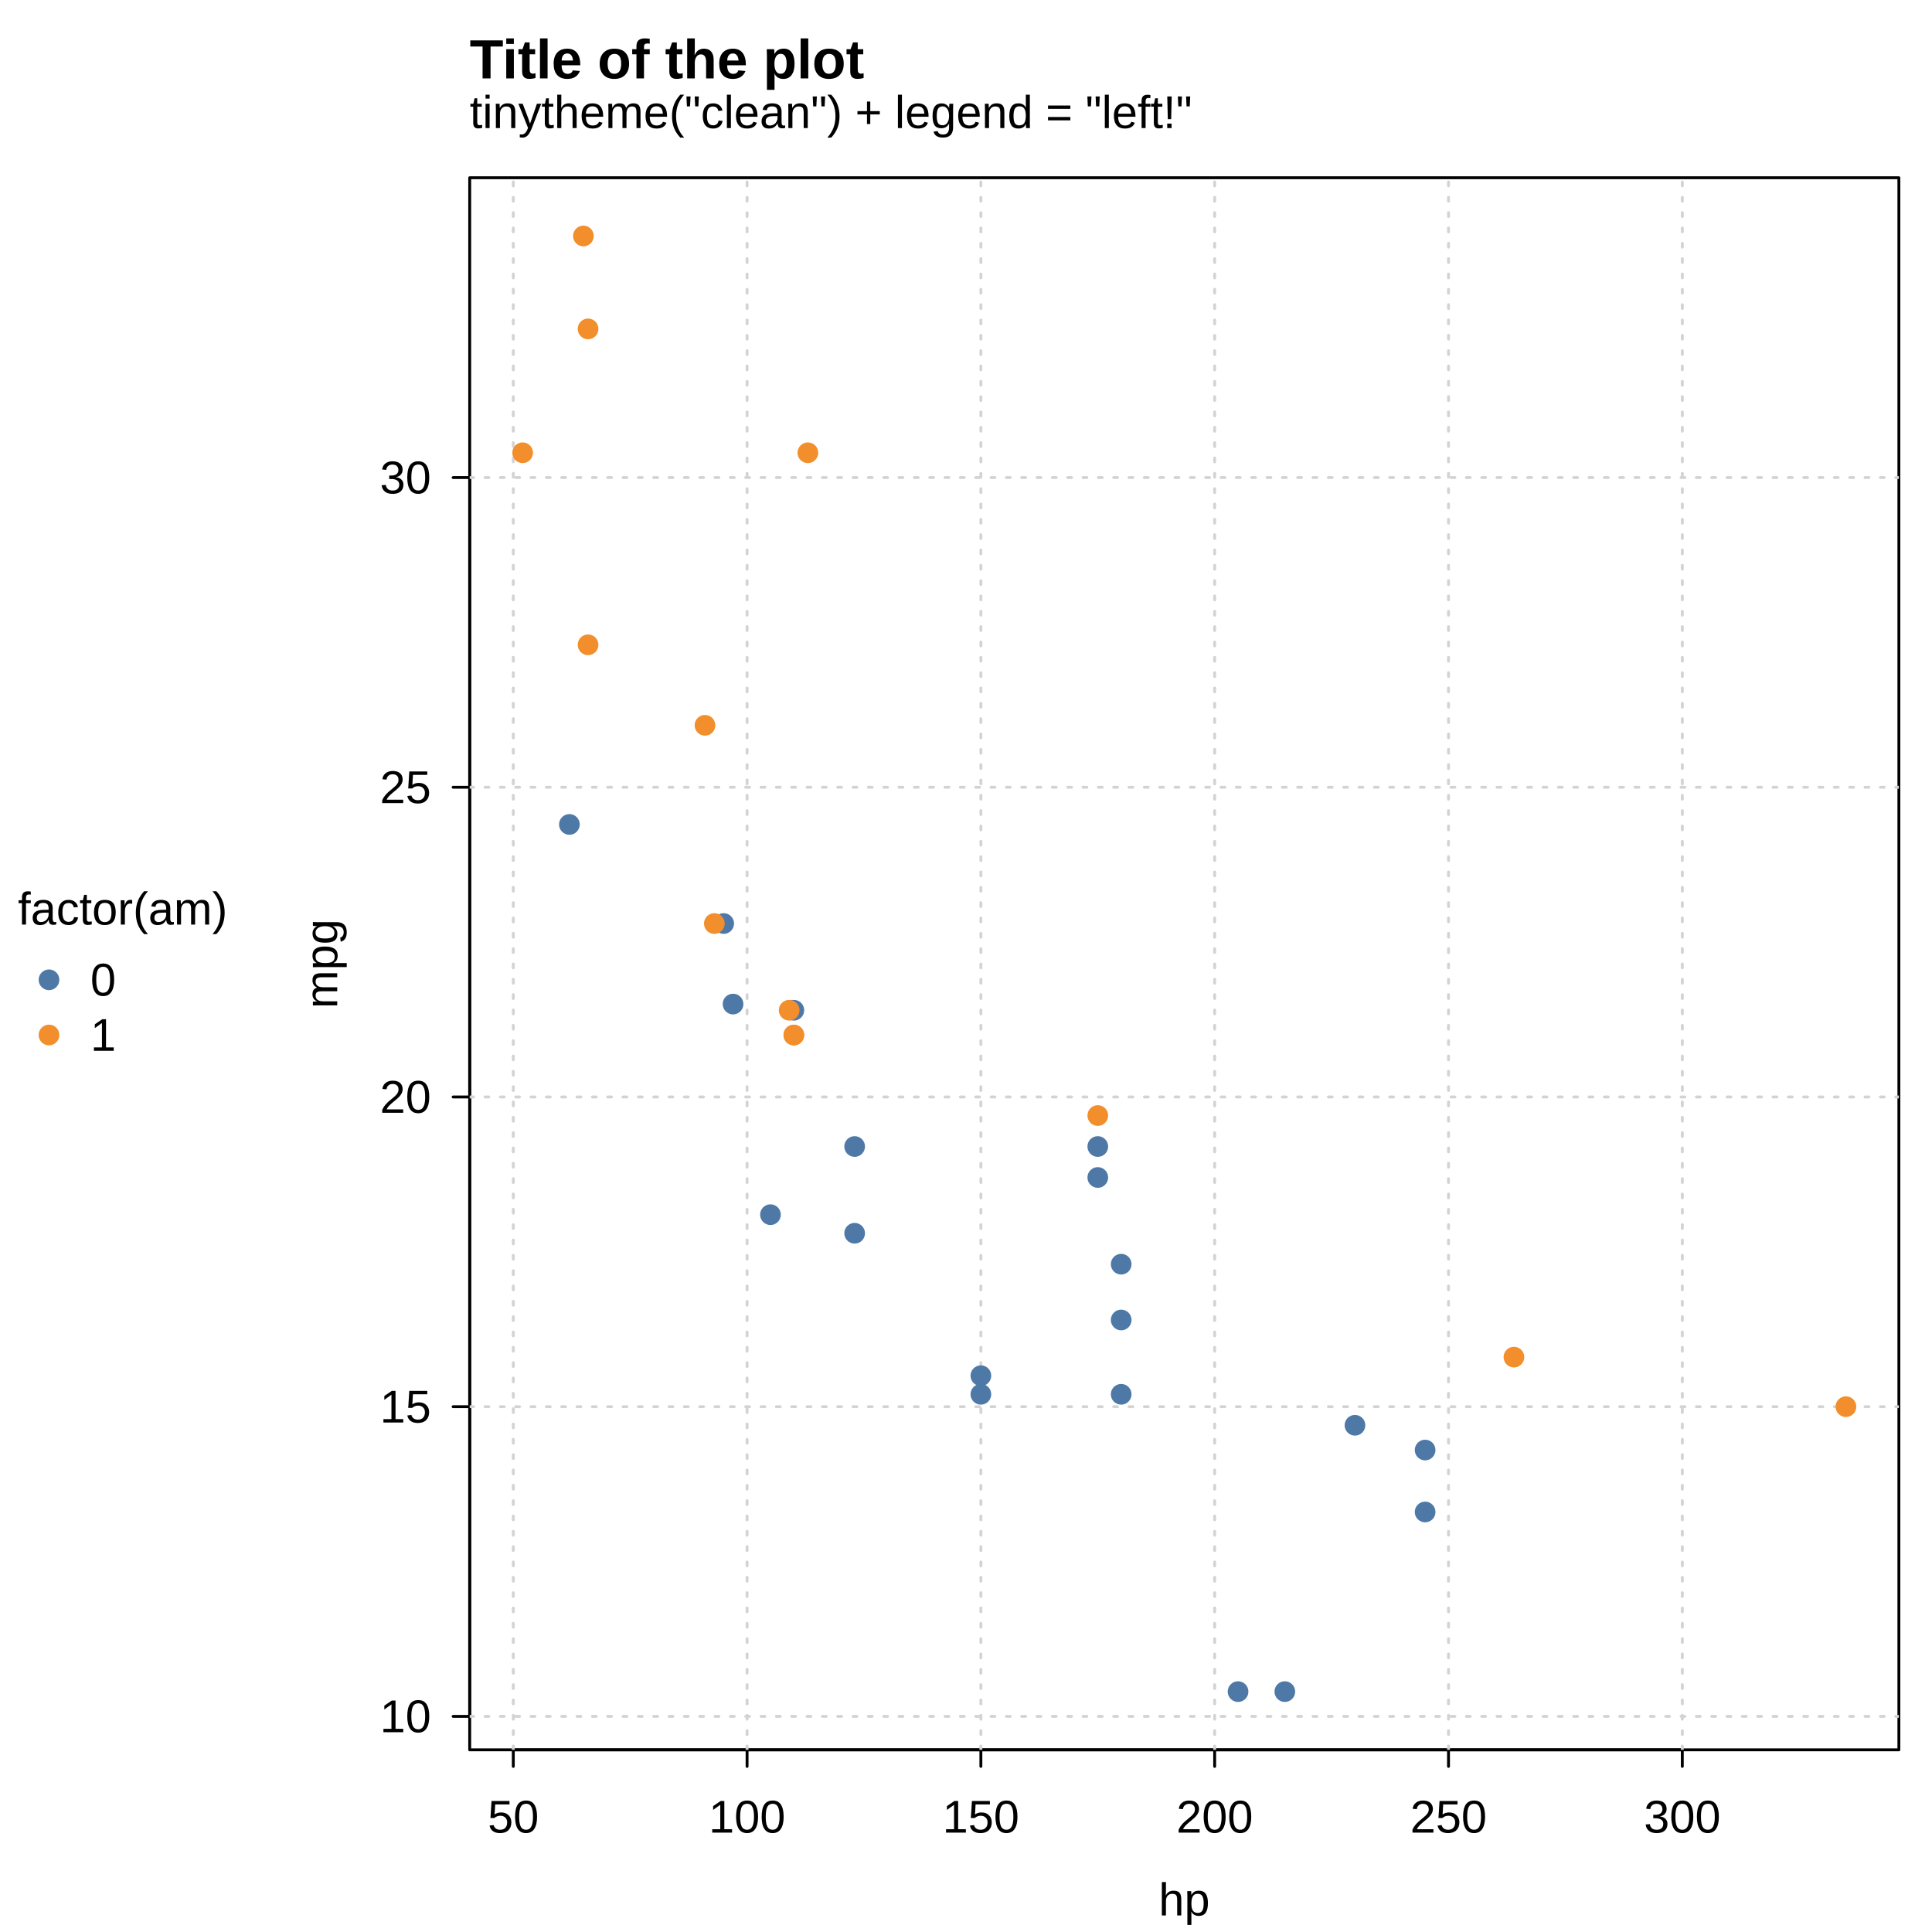
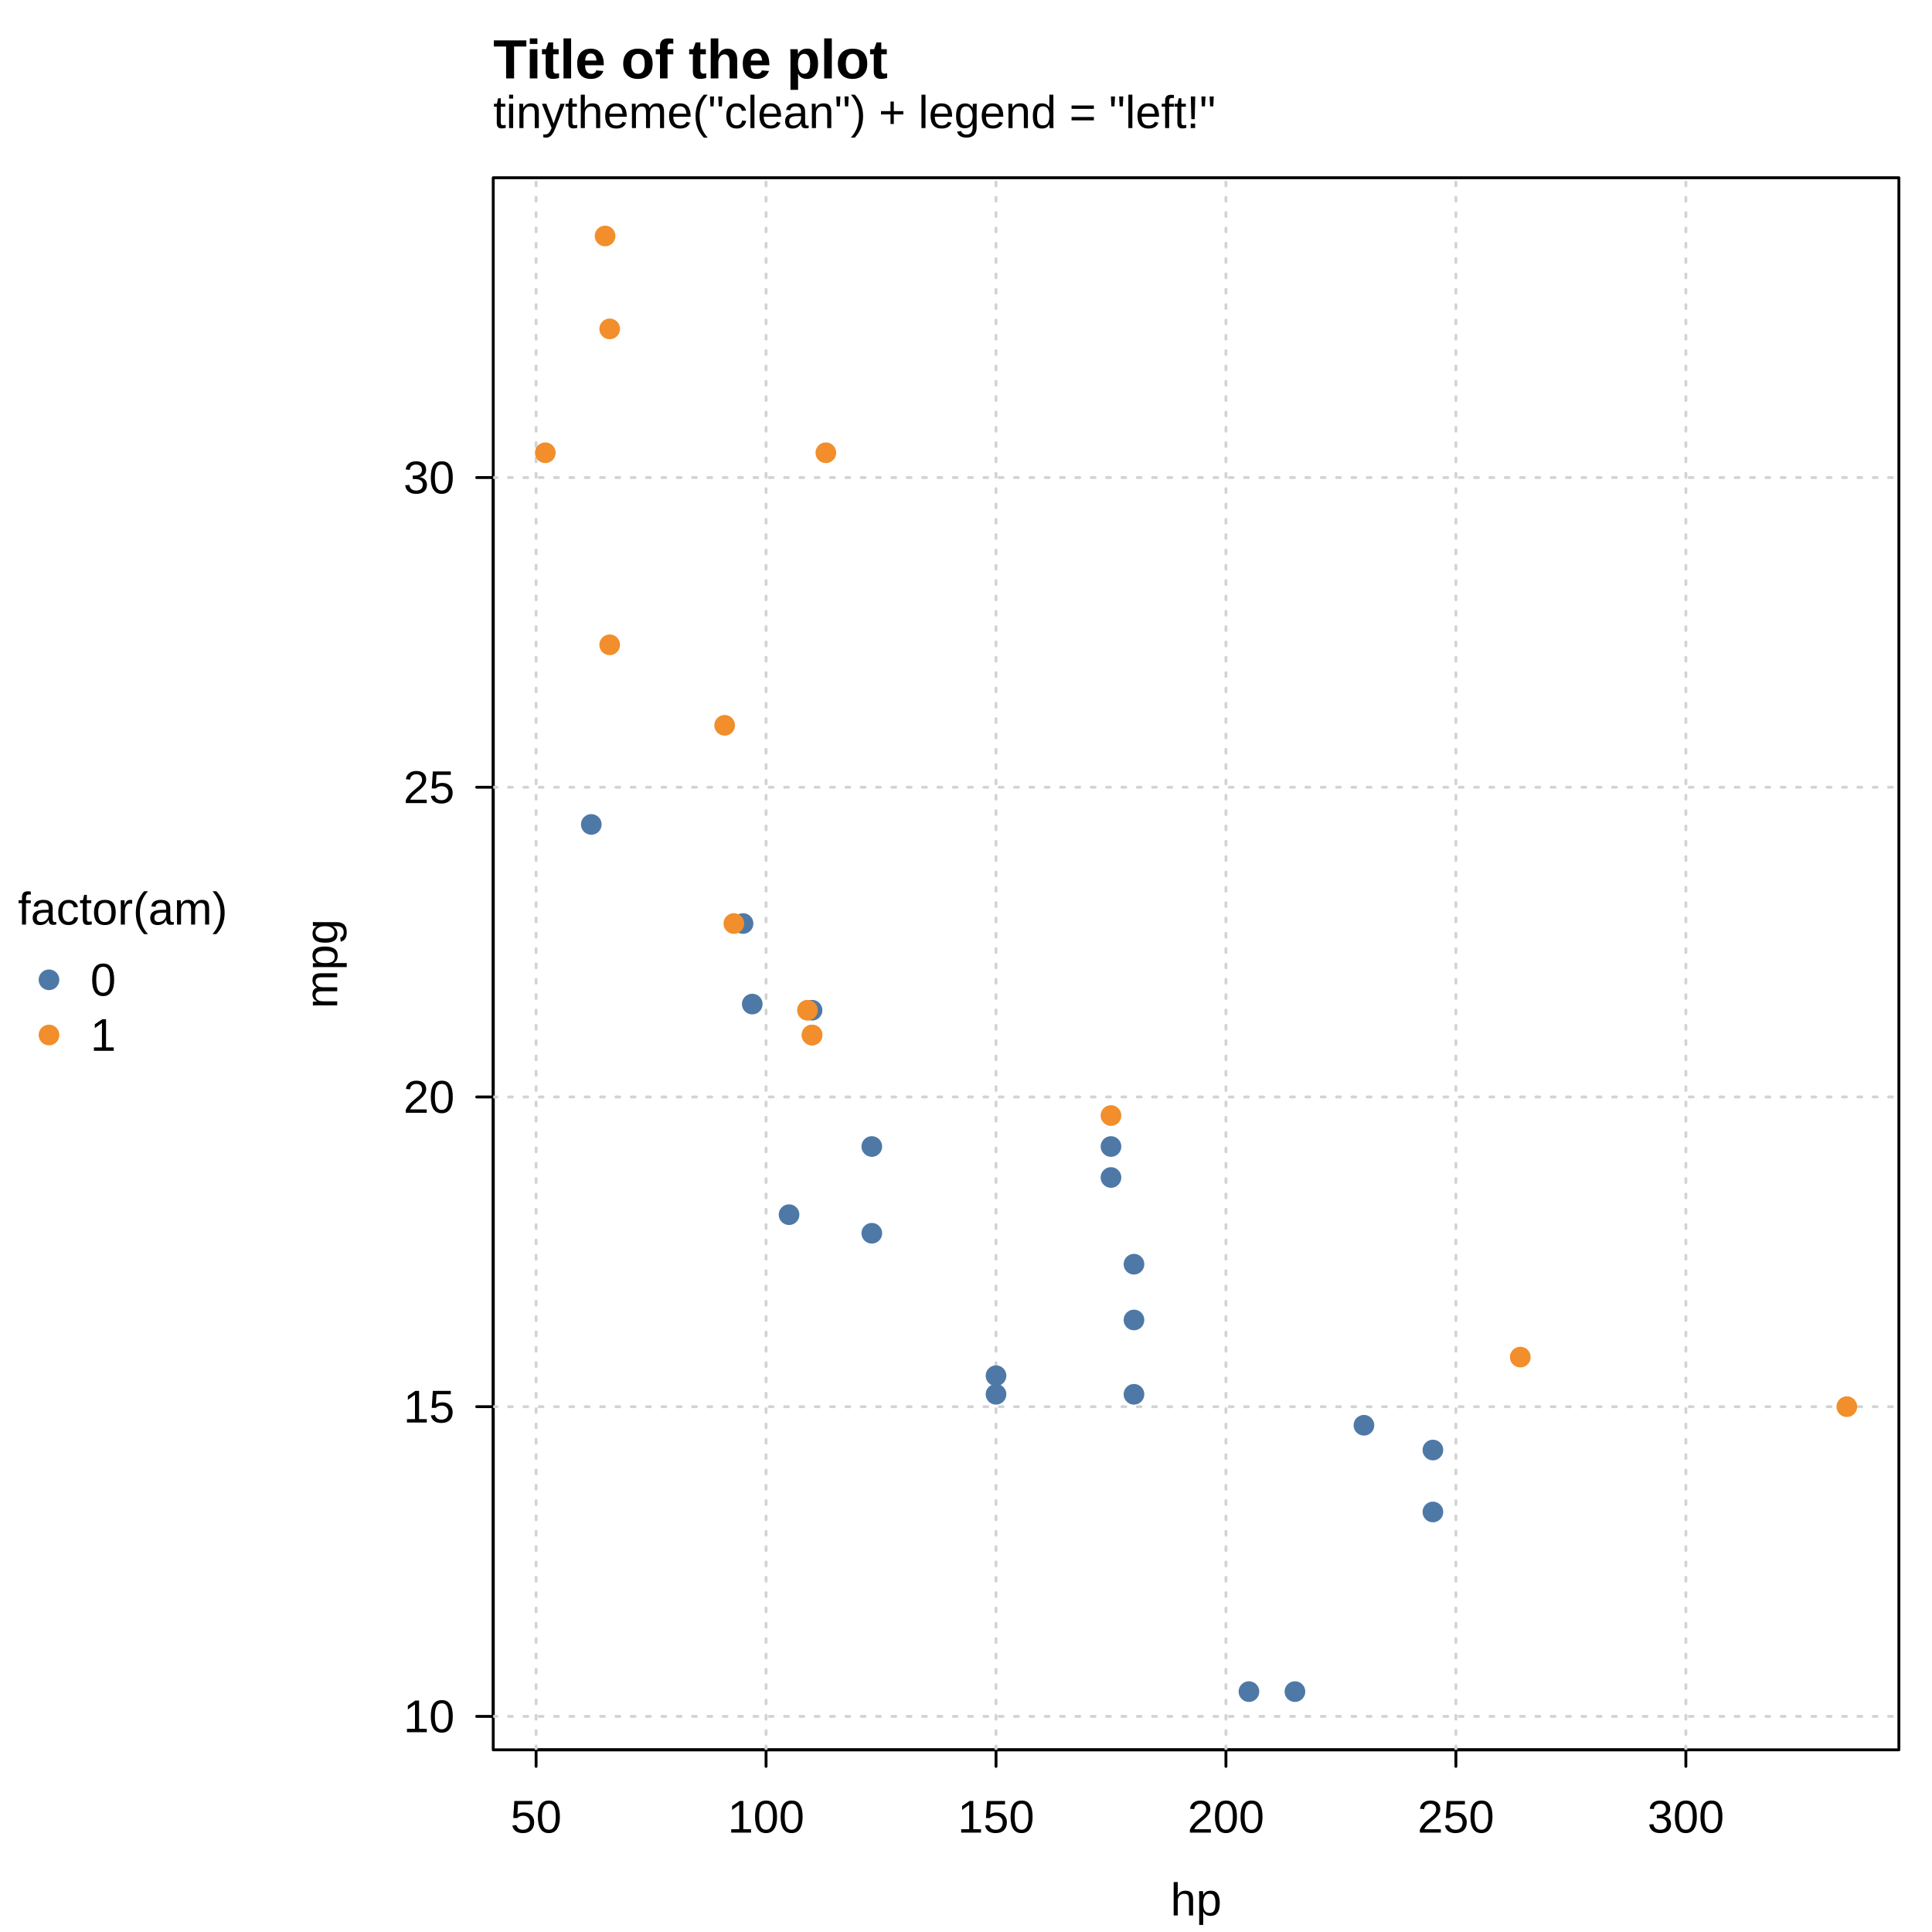
<svg xmlns="http://www.w3.org/2000/svg" width="504.00pt" height="504.00pt" viewBox="0 0 504.00 504.00">
  <g class="svglite">
    <defs>
      <style type="text/css">
    .svglite line, .svglite polyline, .svglite polygon, .svglite path, .svglite rect, .svglite circle {
      fill: none;
      stroke: #000000;
      stroke-linecap: round;
      stroke-linejoin: round;
      stroke-miterlimit: 10.00;
    }
    .svglite text {
      white-space: pre;
    }
    .svglite g.glyphgroup path {
      fill: inherit;
      stroke: none;
    }
  </style>
    </defs>
    <rect width="100%" height="100%" style="stroke: none; fill: #FFFFFF;" />
    <defs>
      <clipPath id="cpMC4wMHw1MDQuMDB8MC4wMHw1MDQuMDA=">
        <rect x="0.00" y="0.00" width="504.00" height="504.00" />
      </clipPath>
    </defs>
    <g clip-path="url(#cpMC4wMHw1MDQuMDB8MC4wMHw1MDQuMDA=)">
      <circle cx="12.78" cy="255.60" r="2.70" style="stroke-width: 0.75; stroke: none; fill: #4E79A7;" />
      <circle cx="12.78" cy="270.00" r="2.70" style="stroke-width: 0.75; stroke: none; fill: #F28E2B;" />
      <text x="32.01" y="241.20" text-anchor="middle" style="font-size: 12.00px; font-family: &quot;Liberation Sans&quot;;" textLength="54.67px" lengthAdjust="spacingAndGlyphs">factor(am)</text>
      <text x="23.58" y="259.73" style="font-size: 12.00px; font-family: &quot;Liberation Sans&quot;;" textLength="6.67px" lengthAdjust="spacingAndGlyphs">0</text>
      <text x="23.58" y="274.13" style="font-size: 12.00px; font-family: &quot;Liberation Sans&quot;;" textLength="6.67px" lengthAdjust="spacingAndGlyphs">1</text>
-       <text x="122.53" y="33.41" style="font-size: 12.00px; font-family: &quot;Liberation Sans&quot;;" textLength="188.47px" lengthAdjust="spacingAndGlyphs">tinytheme("clean") + legend = "left!"</text>
+       <text x="128.67" y="33.41" style="font-size: 12.00px; font-family: &quot;Liberation Sans&quot;;" textLength="188.47px" lengthAdjust="spacingAndGlyphs">tinytheme("clean") + legend = "left!"</text>
    </g>
    <defs>
      <clipPath id="cpNzYuNDV8NTA0LjAwfDAuMDB8NTA0LjAw">
        <rect x="76.45" y="0.00" width="427.55" height="504.00" />
      </clipPath>
    </defs>
    <g clip-path="url(#cpNzYuNDV8NTA0LjAwfDAuMDB8NTA0LjAw)">
-       <text x="122.53" y="20.45" style="font-size: 14.40px; font-weight: bold; font-family: &quot;Liberation Sans&quot;;" textLength="102.91px" lengthAdjust="spacingAndGlyphs">Title of the plot</text>
-       <text x="308.94" y="499.68" text-anchor="middle" style="font-size: 12.00px; font-family: &quot;Liberation Sans&quot;;" textLength="13.34px" lengthAdjust="spacingAndGlyphs">hp</text>
+       <text x="128.67" y="20.45" style="font-size: 14.40px; font-weight: bold; font-family: &quot;Liberation Sans&quot;;" textLength="102.91px" lengthAdjust="spacingAndGlyphs">Title of the plot</text>
+       <text x="312.02" y="499.68" text-anchor="middle" style="font-size: 12.00px; font-family: &quot;Liberation Sans&quot;;" textLength="13.34px" lengthAdjust="spacingAndGlyphs">hp</text>
      <text transform="translate(87.97,251.42) rotate(-90)" text-anchor="middle" style="font-size: 12.00px; font-family: &quot;Liberation Sans&quot;;" textLength="23.34px" lengthAdjust="spacingAndGlyphs">mpg</text>
    </g>
    <g clip-path="url(#cpMC4wMHw1MDQuMDB8MC4wMHw1MDQuMDA=)">
-       <line x1="133.90" y1="456.48" x2="438.86" y2="456.48" style="stroke-width: 0.75;" />
-       <line x1="133.90" y1="456.48" x2="133.90" y2="460.80" style="stroke-width: 0.75;" />
-       <line x1="194.89" y1="456.48" x2="194.89" y2="460.80" style="stroke-width: 0.75;" />
-       <line x1="255.88" y1="456.48" x2="255.88" y2="460.80" style="stroke-width: 0.75;" />
-       <line x1="316.87" y1="456.48" x2="316.87" y2="460.80" style="stroke-width: 0.75;" />
-       <line x1="377.87" y1="456.48" x2="377.87" y2="460.80" style="stroke-width: 0.75;" />
-       <line x1="438.86" y1="456.48" x2="438.86" y2="460.80" style="stroke-width: 0.75;" />
-       <text x="133.90" y="478.08" text-anchor="middle" style="font-size: 12.00px; font-family: &quot;Liberation Sans&quot;;" textLength="13.34px" lengthAdjust="spacingAndGlyphs">50</text>
-       <text x="194.89" y="478.08" text-anchor="middle" style="font-size: 12.00px; font-family: &quot;Liberation Sans&quot;;" textLength="20.02px" lengthAdjust="spacingAndGlyphs">100</text>
-       <text x="255.88" y="478.08" text-anchor="middle" style="font-size: 12.00px; font-family: &quot;Liberation Sans&quot;;" textLength="20.02px" lengthAdjust="spacingAndGlyphs">150</text>
-       <text x="316.87" y="478.08" text-anchor="middle" style="font-size: 12.00px; font-family: &quot;Liberation Sans&quot;;" textLength="20.02px" lengthAdjust="spacingAndGlyphs">200</text>
-       <text x="377.87" y="478.08" text-anchor="middle" style="font-size: 12.00px; font-family: &quot;Liberation Sans&quot;;" textLength="20.02px" lengthAdjust="spacingAndGlyphs">250</text>
-       <text x="438.86" y="478.08" text-anchor="middle" style="font-size: 12.00px; font-family: &quot;Liberation Sans&quot;;" textLength="20.02px" lengthAdjust="spacingAndGlyphs">300</text>
-       <line x1="122.53" y1="447.75" x2="122.53" y2="124.58" style="stroke-width: 0.75;" />
-       <line x1="122.53" y1="447.75" x2="118.21" y2="447.75" style="stroke-width: 0.75;" />
-       <line x1="122.53" y1="366.96" x2="118.21" y2="366.96" style="stroke-width: 0.75;" />
-       <line x1="122.53" y1="286.17" x2="118.21" y2="286.17" style="stroke-width: 0.75;" />
-       <line x1="122.53" y1="205.37" x2="118.21" y2="205.37" style="stroke-width: 0.75;" />
-       <line x1="122.53" y1="124.58" x2="118.21" y2="124.58" style="stroke-width: 0.75;" />
-       <text x="112.45" y="451.88" text-anchor="end" style="font-size: 12.00px; font-family: &quot;Liberation Sans&quot;;" textLength="13.34px" lengthAdjust="spacingAndGlyphs">10</text>
-       <text x="112.45" y="371.09" text-anchor="end" style="font-size: 12.00px; font-family: &quot;Liberation Sans&quot;;" textLength="13.34px" lengthAdjust="spacingAndGlyphs">15</text>
-       <text x="112.45" y="290.29" text-anchor="end" style="font-size: 12.00px; font-family: &quot;Liberation Sans&quot;;" textLength="13.34px" lengthAdjust="spacingAndGlyphs">20</text>
-       <text x="112.45" y="209.50" text-anchor="end" style="font-size: 12.00px; font-family: &quot;Liberation Sans&quot;;" textLength="13.34px" lengthAdjust="spacingAndGlyphs">25</text>
-       <text x="112.45" y="128.71" text-anchor="end" style="font-size: 12.00px; font-family: &quot;Liberation Sans&quot;;" textLength="13.34px" lengthAdjust="spacingAndGlyphs">30</text>
-       <polygon points="122.53,456.48 495.36,456.48 495.36,46.37 122.53,46.37 " style="stroke-width: 0.75;" />
+       <line x1="139.85" y1="456.48" x2="439.79" y2="456.48" style="stroke-width: 0.75;" />
+       <line x1="139.85" y1="456.48" x2="139.85" y2="460.80" style="stroke-width: 0.75;" />
+       <line x1="199.84" y1="456.48" x2="199.84" y2="460.80" style="stroke-width: 0.75;" />
+       <line x1="259.83" y1="456.48" x2="259.83" y2="460.80" style="stroke-width: 0.75;" />
+       <line x1="319.81" y1="456.48" x2="319.81" y2="460.80" style="stroke-width: 0.75;" />
+       <line x1="379.80" y1="456.48" x2="379.80" y2="460.80" style="stroke-width: 0.75;" />
+       <line x1="439.79" y1="456.48" x2="439.79" y2="460.80" style="stroke-width: 0.75;" />
+       <text x="139.85" y="478.08" text-anchor="middle" style="font-size: 12.00px; font-family: &quot;Liberation Sans&quot;;" textLength="13.34px" lengthAdjust="spacingAndGlyphs">50</text>
+       <text x="199.84" y="478.08" text-anchor="middle" style="font-size: 12.00px; font-family: &quot;Liberation Sans&quot;;" textLength="20.02px" lengthAdjust="spacingAndGlyphs">100</text>
+       <text x="259.83" y="478.08" text-anchor="middle" style="font-size: 12.00px; font-family: &quot;Liberation Sans&quot;;" textLength="20.02px" lengthAdjust="spacingAndGlyphs">150</text>
+       <text x="319.81" y="478.08" text-anchor="middle" style="font-size: 12.00px; font-family: &quot;Liberation Sans&quot;;" textLength="20.02px" lengthAdjust="spacingAndGlyphs">200</text>
+       <text x="379.80" y="478.08" text-anchor="middle" style="font-size: 12.00px; font-family: &quot;Liberation Sans&quot;;" textLength="20.02px" lengthAdjust="spacingAndGlyphs">250</text>
+       <text x="439.79" y="478.08" text-anchor="middle" style="font-size: 12.00px; font-family: &quot;Liberation Sans&quot;;" textLength="20.02px" lengthAdjust="spacingAndGlyphs">300</text>
+       <line x1="128.67" y1="447.75" x2="128.67" y2="124.58" style="stroke-width: 0.75;" />
+       <line x1="128.67" y1="447.75" x2="124.35" y2="447.75" style="stroke-width: 0.75;" />
+       <line x1="128.67" y1="366.96" x2="124.35" y2="366.96" style="stroke-width: 0.75;" />
+       <line x1="128.67" y1="286.17" x2="124.35" y2="286.17" style="stroke-width: 0.75;" />
+       <line x1="128.67" y1="205.37" x2="124.35" y2="205.37" style="stroke-width: 0.75;" />
+       <line x1="128.67" y1="124.58" x2="124.35" y2="124.58" style="stroke-width: 0.75;" />
+       <text x="118.59" y="451.88" text-anchor="end" style="font-size: 12.00px; font-family: &quot;Liberation Sans&quot;;" textLength="13.34px" lengthAdjust="spacingAndGlyphs">10</text>
+       <text x="118.59" y="371.09" text-anchor="end" style="font-size: 12.00px; font-family: &quot;Liberation Sans&quot;;" textLength="13.34px" lengthAdjust="spacingAndGlyphs">15</text>
+       <text x="118.59" y="290.29" text-anchor="end" style="font-size: 12.00px; font-family: &quot;Liberation Sans&quot;;" textLength="13.34px" lengthAdjust="spacingAndGlyphs">20</text>
+       <text x="118.59" y="209.50" text-anchor="end" style="font-size: 12.00px; font-family: &quot;Liberation Sans&quot;;" textLength="13.34px" lengthAdjust="spacingAndGlyphs">25</text>
+       <text x="118.59" y="128.71" text-anchor="end" style="font-size: 12.00px; font-family: &quot;Liberation Sans&quot;;" textLength="13.34px" lengthAdjust="spacingAndGlyphs">30</text>
+       <polygon points="128.67,456.48 495.36,456.48 495.36,46.37 128.67,46.37 " style="stroke-width: 0.75;" />
    </g>
    <defs>
-       <clipPath id="cpMTIyLjUzfDQ5NS4zNnw0Ni4zN3w0NTYuNDg=">
-         <rect x="122.53" y="46.37" width="372.83" height="410.11" />
+       <clipPath id="cpMTI4LjY3fDQ5NS4zNnw0Ni4zN3w0NTYuNDg=">
+         <rect x="128.67" y="46.37" width="366.69" height="410.11" />
      </clipPath>
    </defs>
-     <g clip-path="url(#cpMTIyLjUzfDQ5NS4zNnw0Ni4zN3w0NTYuNDg=)">
-       <line x1="133.90" y1="456.48" x2="133.90" y2="46.37" style="stroke-width: 0.75; stroke: #D3D3D3; stroke-dasharray: 1.00,3.00;" />
-       <line x1="194.89" y1="456.48" x2="194.89" y2="46.37" style="stroke-width: 0.75; stroke: #D3D3D3; stroke-dasharray: 1.00,3.00;" />
-       <line x1="255.88" y1="456.48" x2="255.88" y2="46.37" style="stroke-width: 0.75; stroke: #D3D3D3; stroke-dasharray: 1.00,3.00;" />
-       <line x1="316.87" y1="456.48" x2="316.87" y2="46.37" style="stroke-width: 0.75; stroke: #D3D3D3; stroke-dasharray: 1.00,3.00;" />
-       <line x1="377.87" y1="456.48" x2="377.87" y2="46.37" style="stroke-width: 0.75; stroke: #D3D3D3; stroke-dasharray: 1.00,3.00;" />
-       <line x1="438.86" y1="456.48" x2="438.86" y2="46.37" style="stroke-width: 0.75; stroke: #D3D3D3; stroke-dasharray: 1.00,3.00;" />
-       <line x1="122.53" y1="447.75" x2="495.36" y2="447.75" style="stroke-width: 0.75; stroke: #D3D3D3; stroke-dasharray: 1.00,3.00;" />
-       <line x1="122.53" y1="366.96" x2="495.36" y2="366.96" style="stroke-width: 0.75; stroke: #D3D3D3; stroke-dasharray: 1.00,3.00;" />
-       <line x1="122.53" y1="286.17" x2="495.36" y2="286.17" style="stroke-width: 0.75; stroke: #D3D3D3; stroke-dasharray: 1.00,3.00;" />
-       <line x1="122.53" y1="205.37" x2="495.36" y2="205.37" style="stroke-width: 0.75; stroke: #D3D3D3; stroke-dasharray: 1.00,3.00;" />
-       <line x1="122.53" y1="124.58" x2="495.36" y2="124.58" style="stroke-width: 0.75; stroke: #D3D3D3; stroke-dasharray: 1.00,3.00;" />
-       <circle cx="207.09" cy="263.54" r="2.70" style="stroke-width: 0.75; stroke: none; fill: #4E79A7;" />
-       <circle cx="286.38" cy="307.17" r="2.70" style="stroke-width: 0.75; stroke: none; fill: #4E79A7;" />
-       <circle cx="200.99" cy="316.87" r="2.70" style="stroke-width: 0.75; stroke: none; fill: #4E79A7;" />
-       <circle cx="371.77" cy="378.27" r="2.70" style="stroke-width: 0.75; stroke: none; fill: #4E79A7;" />
-       <circle cx="148.54" cy="215.07" r="2.70" style="stroke-width: 0.75; stroke: none; fill: #4E79A7;" />
-       <circle cx="188.79" cy="240.92" r="2.70" style="stroke-width: 0.75; stroke: none; fill: #4E79A7;" />
-       <circle cx="222.95" cy="299.09" r="2.70" style="stroke-width: 0.75; stroke: none; fill: #4E79A7;" />
-       <circle cx="222.95" cy="321.72" r="2.70" style="stroke-width: 0.75; stroke: none; fill: #4E79A7;" />
-       <circle cx="292.48" cy="344.34" r="2.70" style="stroke-width: 0.75; stroke: none; fill: #4E79A7;" />
-       <circle cx="292.48" cy="329.79" r="2.70" style="stroke-width: 0.75; stroke: none; fill: #4E79A7;" />
-       <circle cx="292.48" cy="363.73" r="2.70" style="stroke-width: 0.75; stroke: none; fill: #4E79A7;" />
-       <circle cx="322.97" cy="441.29" r="2.70" style="stroke-width: 0.75; stroke: none; fill: #4E79A7;" />
-       <circle cx="335.17" cy="441.29" r="2.70" style="stroke-width: 0.75; stroke: none; fill: #4E79A7;" />
-       <circle cx="353.47" cy="371.81" r="2.70" style="stroke-width: 0.75; stroke: none; fill: #4E79A7;" />
-       <circle cx="191.23" cy="261.93" r="2.70" style="stroke-width: 0.75; stroke: none; fill: #4E79A7;" />
-       <circle cx="255.88" cy="358.88" r="2.70" style="stroke-width: 0.75; stroke: none; fill: #4E79A7;" />
-       <circle cx="255.88" cy="363.73" r="2.70" style="stroke-width: 0.75; stroke: none; fill: #4E79A7;" />
-       <circle cx="371.77" cy="394.43" r="2.70" style="stroke-width: 0.75; stroke: none; fill: #4E79A7;" />
-       <circle cx="286.38" cy="299.09" r="2.70" style="stroke-width: 0.75; stroke: none; fill: #4E79A7;" />
-       <circle cx="207.09" cy="270.01" r="2.70" style="stroke-width: 0.75; stroke: none; fill: #F28E2B;" />
-       <circle cx="207.09" cy="270.01" r="2.70" style="stroke-width: 0.75; stroke: none; fill: #F28E2B;" />
-       <circle cx="186.35" cy="240.92" r="2.70" style="stroke-width: 0.75; stroke: none; fill: #F28E2B;" />
-       <circle cx="153.41" cy="85.80" r="2.70" style="stroke-width: 0.75; stroke: none; fill: #F28E2B;" />
-       <circle cx="136.34" cy="118.11" r="2.70" style="stroke-width: 0.75; stroke: none; fill: #F28E2B;" />
-       <circle cx="152.19" cy="61.56" r="2.70" style="stroke-width: 0.75; stroke: none; fill: #F28E2B;" />
-       <circle cx="153.41" cy="168.21" r="2.70" style="stroke-width: 0.75; stroke: none; fill: #F28E2B;" />
-       <circle cx="183.91" cy="189.21" r="2.70" style="stroke-width: 0.75; stroke: none; fill: #F28E2B;" />
-       <circle cx="210.75" cy="118.11" r="2.70" style="stroke-width: 0.75; stroke: none; fill: #F28E2B;" />
-       <circle cx="394.94" cy="354.03" r="2.70" style="stroke-width: 0.75; stroke: none; fill: #F28E2B;" />
-       <circle cx="286.38" cy="291.01" r="2.70" style="stroke-width: 0.75; stroke: none; fill: #F28E2B;" />
-       <circle cx="481.55" cy="366.96" r="2.70" style="stroke-width: 0.75; stroke: none; fill: #F28E2B;" />
-       <circle cx="205.87" cy="263.54" r="2.70" style="stroke-width: 0.75; stroke: none; fill: #F28E2B;" />
+     <g clip-path="url(#cpMTI4LjY3fDQ5NS4zNnw0Ni4zN3w0NTYuNDg=)">
+       <line x1="139.85" y1="456.48" x2="139.85" y2="46.37" style="stroke-width: 0.75; stroke: #D3D3D3; stroke-dasharray: 1.00,3.00;" />
+       <line x1="199.84" y1="456.48" x2="199.84" y2="46.37" style="stroke-width: 0.75; stroke: #D3D3D3; stroke-dasharray: 1.00,3.00;" />
+       <line x1="259.83" y1="456.48" x2="259.83" y2="46.37" style="stroke-width: 0.75; stroke: #D3D3D3; stroke-dasharray: 1.00,3.00;" />
+       <line x1="319.81" y1="456.48" x2="319.81" y2="46.37" style="stroke-width: 0.75; stroke: #D3D3D3; stroke-dasharray: 1.00,3.00;" />
+       <line x1="379.80" y1="456.48" x2="379.80" y2="46.37" style="stroke-width: 0.75; stroke: #D3D3D3; stroke-dasharray: 1.00,3.00;" />
+       <line x1="439.79" y1="456.48" x2="439.79" y2="46.37" style="stroke-width: 0.75; stroke: #D3D3D3; stroke-dasharray: 1.00,3.00;" />
+       <line x1="128.67" y1="447.75" x2="495.36" y2="447.75" style="stroke-width: 0.75; stroke: #D3D3D3; stroke-dasharray: 1.00,3.00;" />
+       <line x1="128.67" y1="366.96" x2="495.36" y2="366.96" style="stroke-width: 0.75; stroke: #D3D3D3; stroke-dasharray: 1.00,3.00;" />
+       <line x1="128.67" y1="286.17" x2="495.36" y2="286.17" style="stroke-width: 0.75; stroke: #D3D3D3; stroke-dasharray: 1.00,3.00;" />
+       <line x1="128.67" y1="205.37" x2="495.36" y2="205.37" style="stroke-width: 0.75; stroke: #D3D3D3; stroke-dasharray: 1.00,3.00;" />
+       <line x1="128.67" y1="124.58" x2="495.36" y2="124.58" style="stroke-width: 0.75; stroke: #D3D3D3; stroke-dasharray: 1.00,3.00;" />
+       <circle cx="211.84" cy="263.54" r="2.70" style="stroke-width: 0.75; stroke: none; fill: #4E79A7;" />
+       <circle cx="289.82" cy="307.17" r="2.70" style="stroke-width: 0.75; stroke: none; fill: #4E79A7;" />
+       <circle cx="205.84" cy="316.87" r="2.70" style="stroke-width: 0.75; stroke: none; fill: #4E79A7;" />
+       <circle cx="373.80" cy="378.27" r="2.70" style="stroke-width: 0.75; stroke: none; fill: #4E79A7;" />
+       <circle cx="154.25" cy="215.07" r="2.70" style="stroke-width: 0.75; stroke: none; fill: #4E79A7;" />
+       <circle cx="193.84" cy="240.92" r="2.70" style="stroke-width: 0.75; stroke: none; fill: #4E79A7;" />
+       <circle cx="227.43" cy="299.09" r="2.70" style="stroke-width: 0.75; stroke: none; fill: #4E79A7;" />
+       <circle cx="227.43" cy="321.72" r="2.70" style="stroke-width: 0.75; stroke: none; fill: #4E79A7;" />
+       <circle cx="295.82" cy="344.34" r="2.70" style="stroke-width: 0.75; stroke: none; fill: #4E79A7;" />
+       <circle cx="295.82" cy="329.79" r="2.70" style="stroke-width: 0.75; stroke: none; fill: #4E79A7;" />
+       <circle cx="295.82" cy="363.73" r="2.70" style="stroke-width: 0.75; stroke: none; fill: #4E79A7;" />
+       <circle cx="325.81" cy="441.29" r="2.70" style="stroke-width: 0.75; stroke: none; fill: #4E79A7;" />
+       <circle cx="337.81" cy="441.29" r="2.70" style="stroke-width: 0.75; stroke: none; fill: #4E79A7;" />
+       <circle cx="355.81" cy="371.81" r="2.70" style="stroke-width: 0.75; stroke: none; fill: #4E79A7;" />
+       <circle cx="196.24" cy="261.93" r="2.70" style="stroke-width: 0.75; stroke: none; fill: #4E79A7;" />
+       <circle cx="259.83" cy="358.88" r="2.70" style="stroke-width: 0.75; stroke: none; fill: #4E79A7;" />
+       <circle cx="259.83" cy="363.73" r="2.70" style="stroke-width: 0.75; stroke: none; fill: #4E79A7;" />
+       <circle cx="373.80" cy="394.43" r="2.70" style="stroke-width: 0.75; stroke: none; fill: #4E79A7;" />
+       <circle cx="289.82" cy="299.09" r="2.70" style="stroke-width: 0.75; stroke: none; fill: #4E79A7;" />
+       <circle cx="211.84" cy="270.01" r="2.70" style="stroke-width: 0.75; stroke: none; fill: #F28E2B;" />
+       <circle cx="211.84" cy="270.01" r="2.70" style="stroke-width: 0.75; stroke: none; fill: #F28E2B;" />
+       <circle cx="191.44" cy="240.92" r="2.70" style="stroke-width: 0.75; stroke: none; fill: #F28E2B;" />
+       <circle cx="159.05" cy="85.80" r="2.70" style="stroke-width: 0.75; stroke: none; fill: #F28E2B;" />
+       <circle cx="142.25" cy="118.11" r="2.70" style="stroke-width: 0.75; stroke: none; fill: #F28E2B;" />
+       <circle cx="157.85" cy="61.56" r="2.70" style="stroke-width: 0.75; stroke: none; fill: #F28E2B;" />
+       <circle cx="159.05" cy="168.21" r="2.70" style="stroke-width: 0.75; stroke: none; fill: #F28E2B;" />
+       <circle cx="189.04" cy="189.21" r="2.70" style="stroke-width: 0.75; stroke: none; fill: #F28E2B;" />
+       <circle cx="215.44" cy="118.11" r="2.70" style="stroke-width: 0.75; stroke: none; fill: #F28E2B;" />
+       <circle cx="396.60" cy="354.03" r="2.70" style="stroke-width: 0.75; stroke: none; fill: #F28E2B;" />
+       <circle cx="289.82" cy="291.01" r="2.70" style="stroke-width: 0.75; stroke: none; fill: #F28E2B;" />
+       <circle cx="481.78" cy="366.96" r="2.70" style="stroke-width: 0.75; stroke: none; fill: #F28E2B;" />
+       <circle cx="210.64" cy="263.54" r="2.70" style="stroke-width: 0.75; stroke: none; fill: #F28E2B;" />
    </g>
  </g>
</svg>
